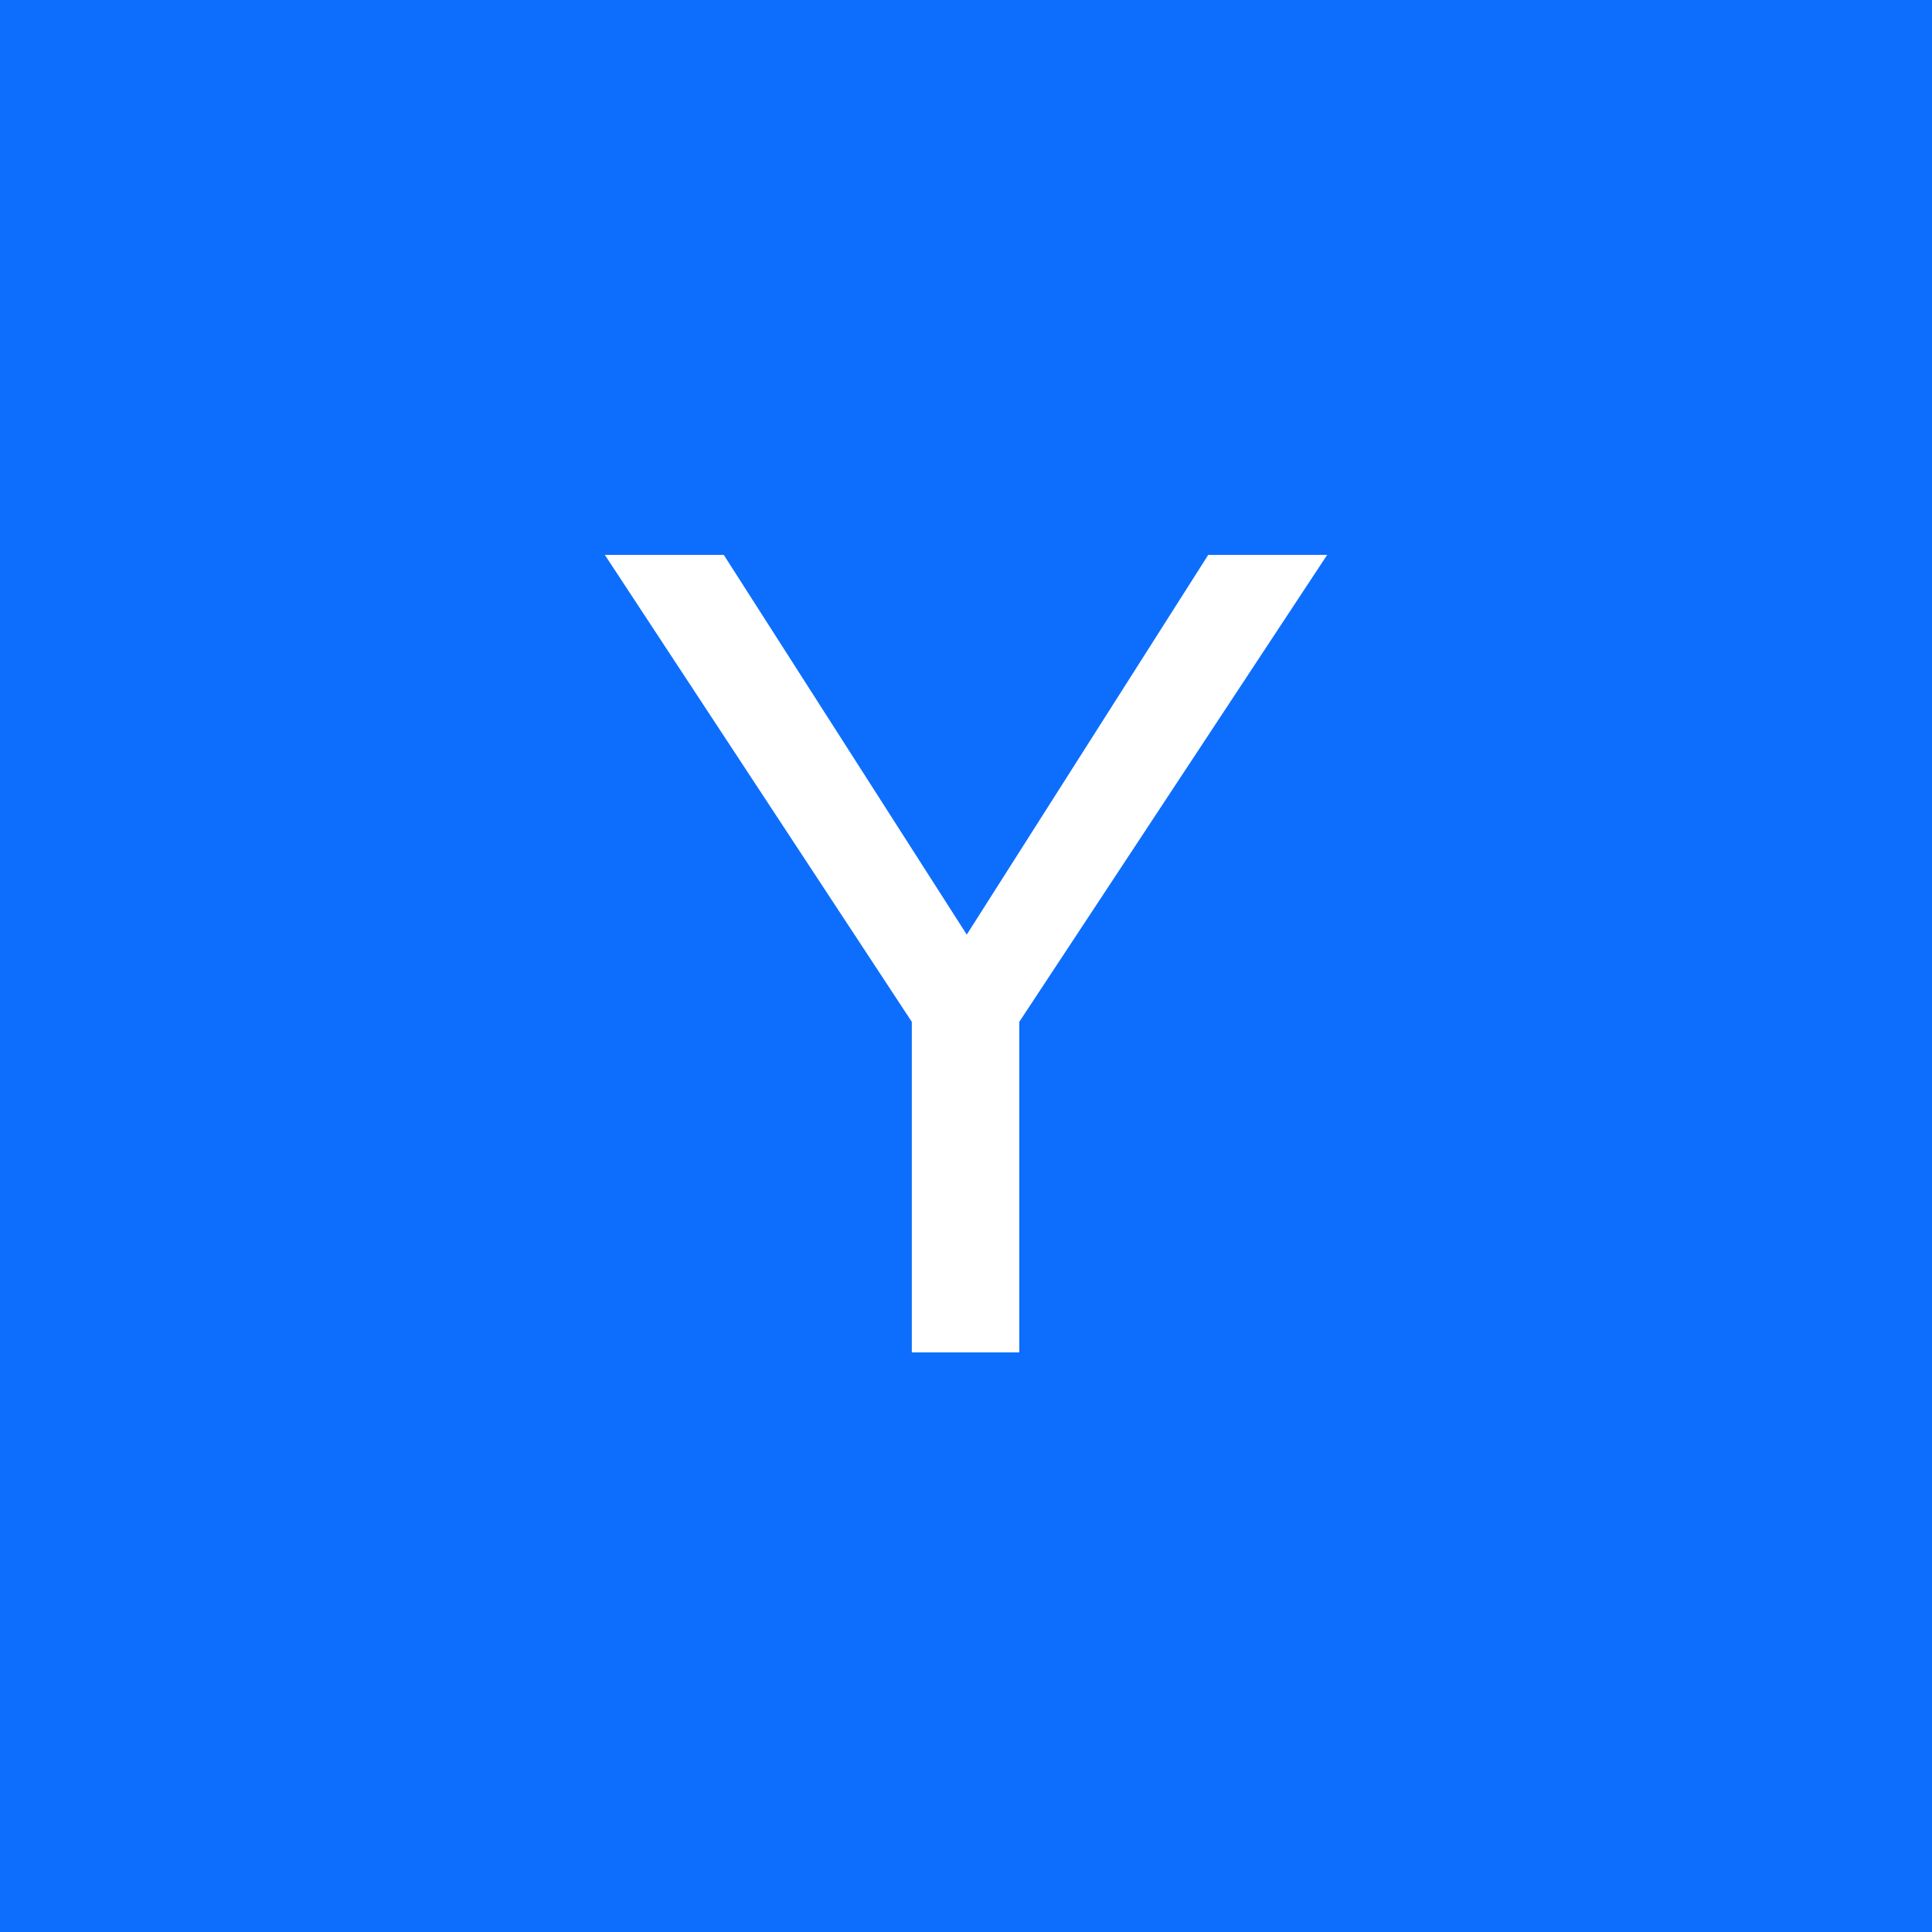
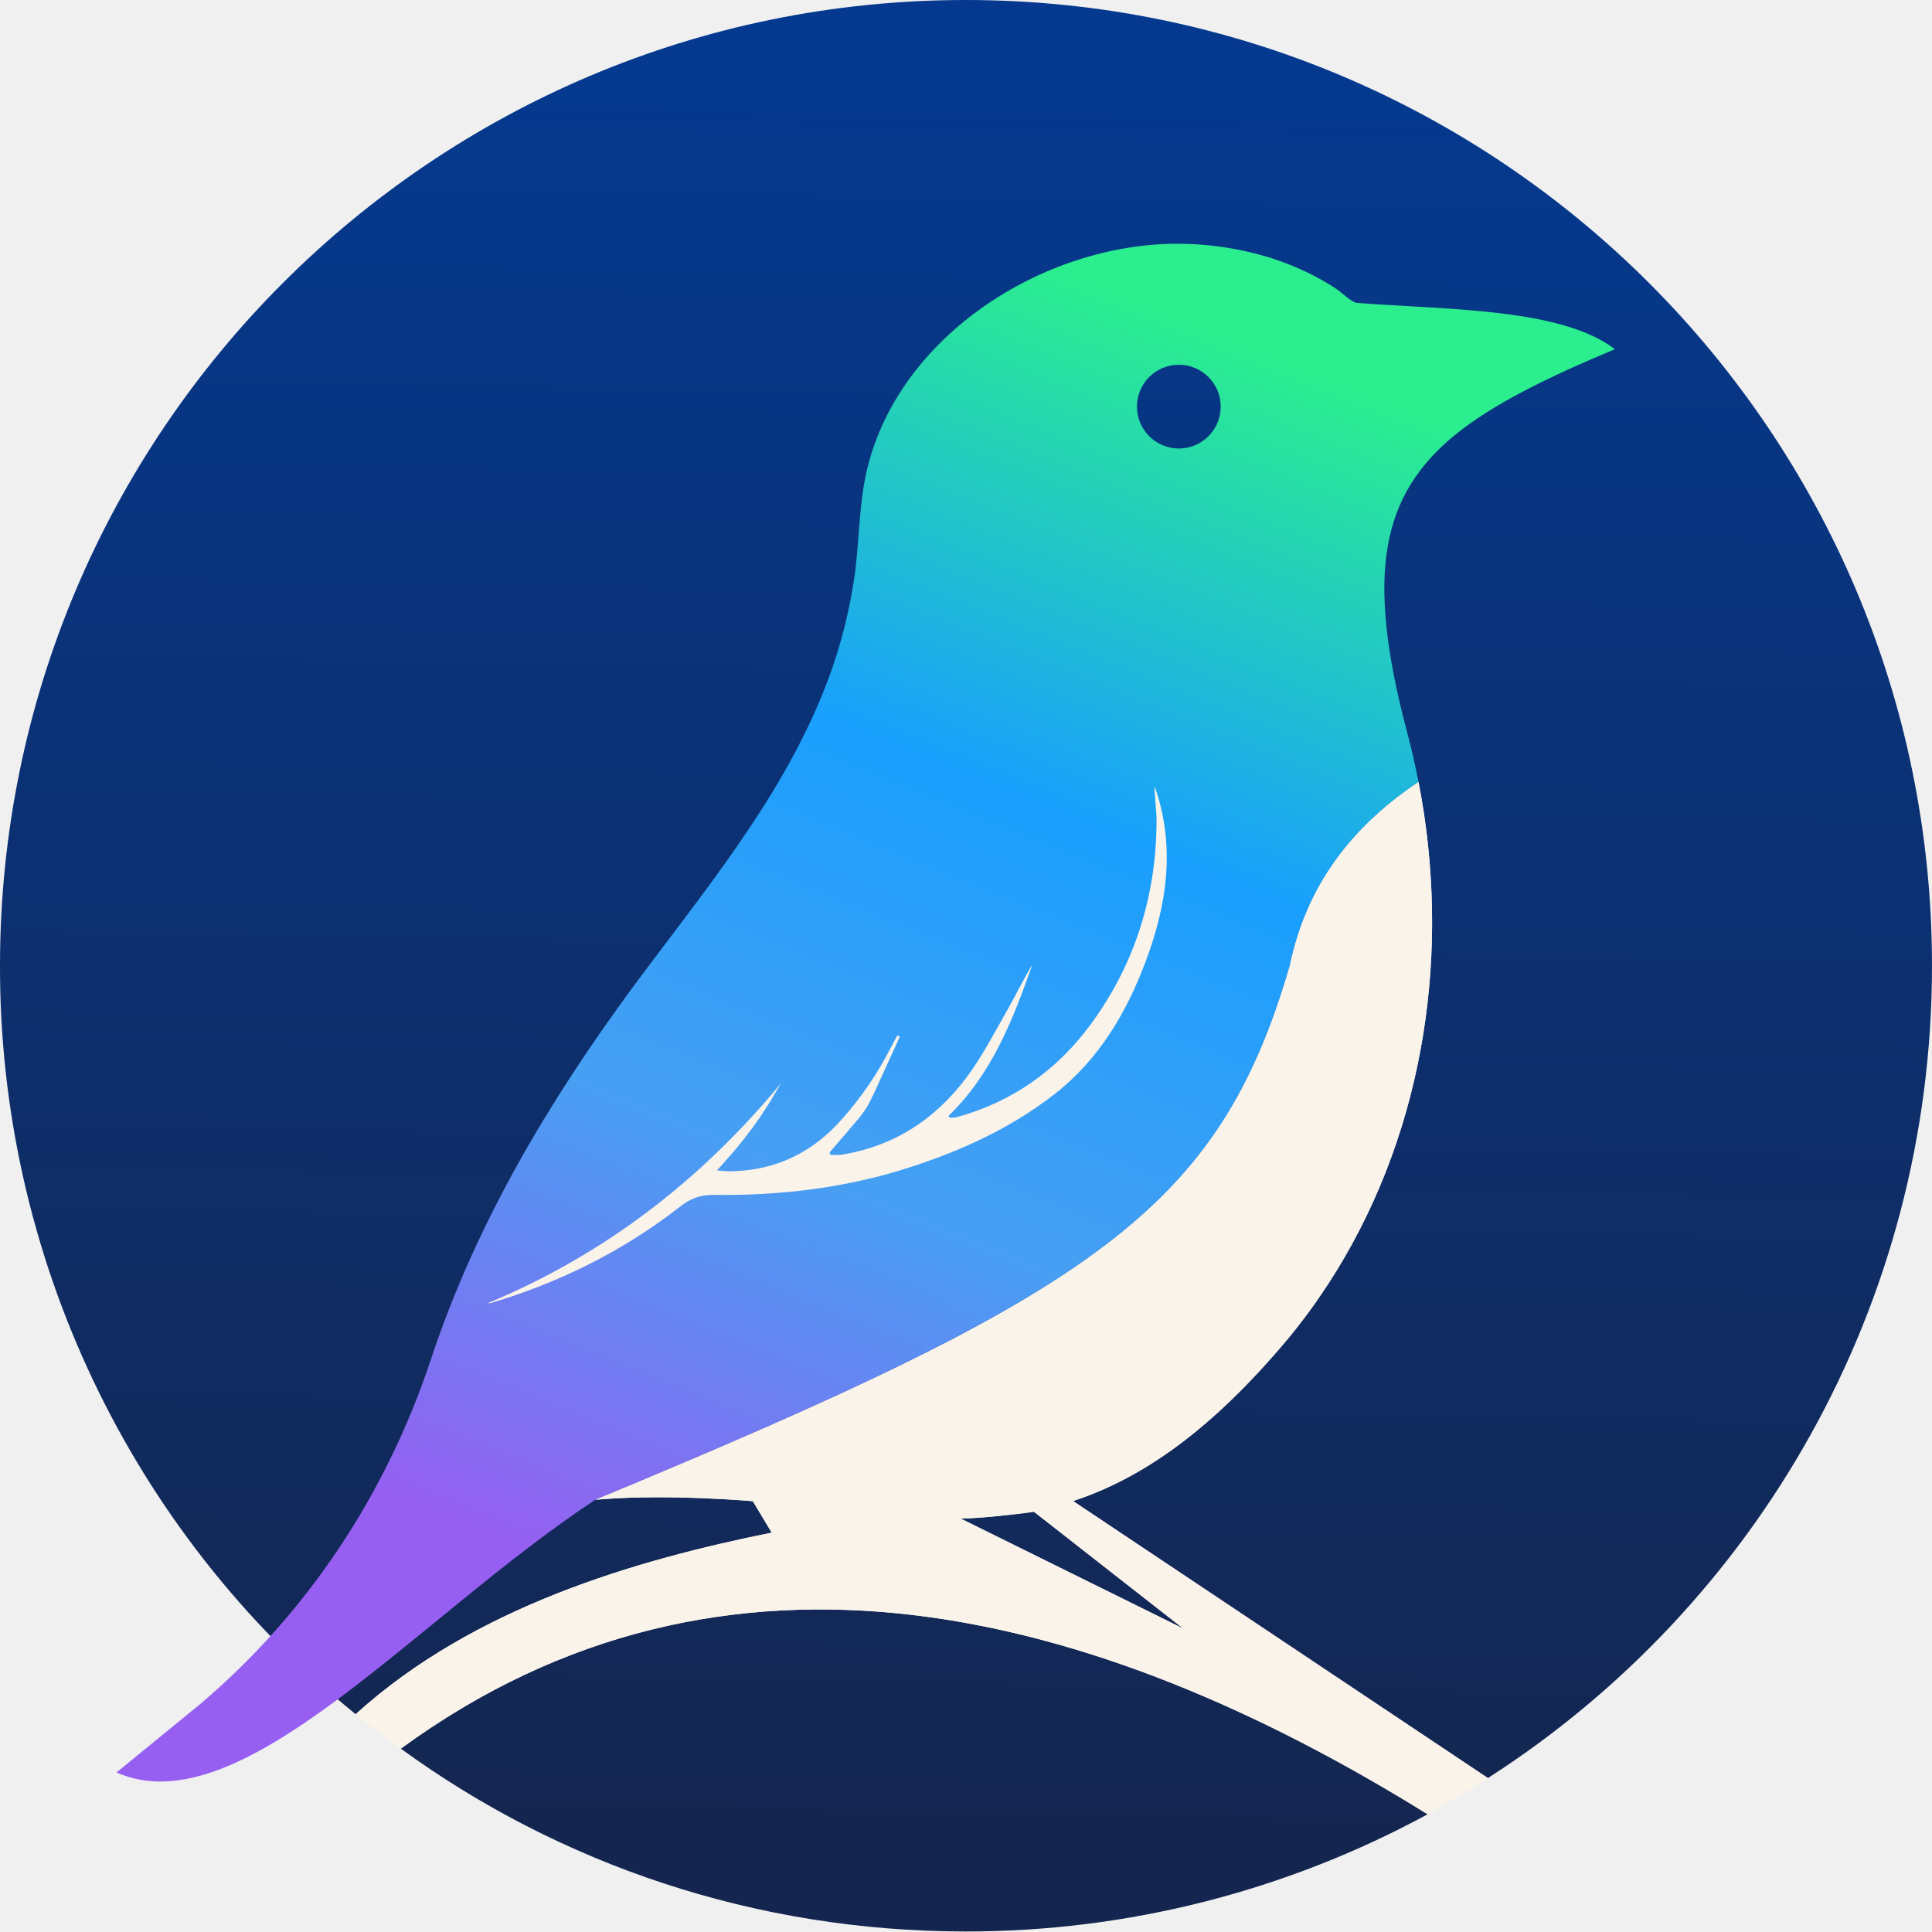
- <svg xmlns="http://www.w3.org/2000/svg" viewBox="0 0 100 100">
-   <rect width="100" height="100" fill="#0d6efd" />
-   <text x="50" y="70" font-size="60" text-anchor="middle" fill="white" font-family="Arial, sans-serif">Y</text>
+ <svg xmlns="http://www.w3.org/2000/svg" xmlns:xlink="http://www.w3.org/1999/xlink" id="图层_1" data-name="图层 1" viewBox="0 0 950.26 950">
+   <defs>
+     <style>.cls-1{fill:url(#未命名的渐变_46);}.cls-2{fill:url(#未命名的渐变_34);}.cls-3{fill:#faf3e9;}.cls-4{fill:url(#未命名的渐变_46-2);}.cls-5{fill:url(#未命名的渐变_46-3);}</style>
+     <linearGradient id="未命名的渐变_46" x1="482.75" y1="34.96" x2="467.81" y2="897.56" gradientUnits="userSpaceOnUse">
+       <stop offset="0" stop-color="#05398f" />
+       <stop offset="1" stop-color="#142650" />
+     </linearGradient>
+     <linearGradient id="未命名的渐变_34" x1="574.38" y1="155.97" x2="317.92" y2="787.26" gradientUnits="userSpaceOnUse">
+       <stop offset="0" stop-color="#2bee8f" />
+       <stop offset="0.36" stop-color="#199ffd" />
+       <stop offset="0.67" stop-color="#479ff3" />
+       <stop offset="1" stop-color="#965ff1" />
+     </linearGradient>
+     <linearGradient id="未命名的渐变_46-2" x1="539.92" y1="35.95" x2="524.98" y2="898.55" xlink:href="#未命名的渐变_46" />
+     <linearGradient id="未命名的渐变_46-3" x1="464.23" y1="34.64" x2="449.29" y2="897.24" xlink:href="#未命名的渐变_46" />
+   </defs>
+   <g id="图层_7" data-name="图层 7">
+     <path class="cls-1" d="M950.26,475C950.26,212.76,737.49,0,475,0,212.76,0,0,212.76,0,475A473.2,473.2,0,0,0,174.57,842.85l.36.29c58.11-52.71,137.65-75.79,204.63-89.29l-9.29-15.48s-40.17-3.57-73.72-1l-3.74.32C537.87,636,599.27,595.53,634.35,475.05c9-43.54,34.5-71.13,63.35-90.46,16.1,82.87,3.25,169.54-40.38,240.52h0q-4.09,6.64-8.55,13.1c-.58.86-1.19,1.72-1.79,2.58h0q-5,7.07-10.42,13.91l-2.19,2.71c-38.3,46-72.52,69.55-105.94,80.66l-.53.28,203.93,136.2c.35-.24.72-.46,1.07-.7C863.61,789.53,950.26,642.39,950.26,475Z" />
+   </g>
+   <g id="图层_6" data-name="图层 6">
+     <path class="cls-2" d="M667.36,149c-2.58-.26-8-5.67-10.58-7.22a121.17,121.17,0,0,0-11.6-6.7,141.89,141.89,0,0,0-22.71-9,156,156,0,0,0-43.84-6.2C513.1,120.11,442.18,165,426.44,231c-4.39,18.58-3.62,37.66-6.72,56.24a245.1,245.1,0,0,1-15.21,54.17c-21.67,53.4-59.33,98.28-93.12,143.94-41.53,56.49-77.13,116.07-99.32,182.89-21.92,66.28-60.87,125.36-114,170.24L57.3,871.79c61.3,27.11,147.17-75.95,235.51-134.14C537.87,636,599.27,595.53,634.35,475.05c9-43.54,34.5-71.13,63.35-90.46q-2.36-12.24-5.58-24.32c-20.64-77.9-12.9-116.6,23.73-146.52,18.58-15,44.64-27.86,78.43-42C768,151.58,712,152.36,667.36,149Zm-87.55,71.6a20.6,20.6,0,1,1,20.6-20.6A20.61,20.61,0,0,1,579.81,220.6Z" />
+   </g>
+   <g id="图层_5" data-name="图层 5">
+     <path class="cls-3" d="M239.85,641C297.12,617.19,344.51,580.69,384,533c-2.11,3.55-4.14,7.16-6.36,10.64-2.35,3.7-4.8,7.34-7.39,10.88s-5.3,7-8.1,10.35-5.74,6.55-9.5,10.82c3,.19,4.9.46,6.82.42,22.38-.42,40.69-9.43,55.22-26.31A165.64,165.64,0,0,0,438,515.57c1.06-2.12,2.24-4.18,3.36-6.27l1.21.59c-3,6.59-6,13.18-9,19.76-2.19,4.74-4.24,9.56-6.75,14.13a52.72,52.72,0,0,1-5.89,8c-4.23,5.07-8.58,10-12.89,15,.16.43.31.85.46,1.28a37.07,37.07,0,0,0,5.17-.07c26-4.12,46.5-17.55,61.93-38.33,7.59-10.21,13.48-21.71,19.83-32.81,4.22-7.39,7.87-15.1,12.33-22.37-9.59,27.08-19.86,53.78-41.29,74.42l.76.89a17.46,17.46,0,0,0,3.25-.27C497.89,542,520,526.34,536.65,503.6c21.57-29.46,32-62.91,32.21-99.47,0-5.75-.9-11.5-1-17.4.35.93.73,1.85,1,2.8,9,28.12,5,55.38-5,82.4-9.64,26-23.19,49.14-45.45,66.43-21.06,16.36-44.87,27.28-70.06,35.51-31.7,10.37-64.31,14.28-97.52,13.85a24.32,24.32,0,0,0-16.23,5.69c-28,21.81-59.23,37.41-93.24,47.49A6.8,6.8,0,0,1,239.85,641Z" />
+   </g>
+   <g id="图层_4" data-name="图层 4">
+     <path class="cls-4" d="M505.16,744a.16.16,0,0,0-.09,0c-6.44.83-20.51,2.51-30.62,2.82l-1,0-1.27,0,.2,0,109.63,54.17-73.52-57.54S507.26,743.71,505.16,744Z" />
+   </g>
+   <g id="图层_3" data-name="图层 3">
+     <path class="cls-5" d="M197.15,860.08C275.2,916.89,371.27,950,475,950a475,475,0,0,0,227.16-57.64C538.44,790.71,357.06,743.21,197.15,860.08Z" />
+   </g>
+   <g id="图层_2" data-name="图层 2">
+     <path class="cls-3" d="M528.41,738.09c33.42-11.11,67.64-34.63,105.94-80.66l2.19-2.71Q642,647.88,647,640.81h0c.6-.86,1.21-1.72,1.79-2.58q4.46-6.45,8.55-13.1h0c43.63-71,56.48-157.65,40.38-240.52-28.85,19.33-54.34,46.92-63.35,90.46-35.08,120.48-96.48,161-341.54,262.6l3.74-.32c33.55-2.53,73.72,1,73.72,1l9.29,15.48c-67,13.5-146.52,36.58-204.63,89.29,7.06,5.79,14.12,11.33,21.43,16.37l.79.57c159.91-116.87,341.29-69.37,505,32.28l1.5-.8q14.43-7.78,28.15-17L527.88,738.37Zm53.64,63L472.42,746.89l-.2,0,1.27,0,1,0c10.11-.31,24.18-2,30.62-2.82a.16.16,0,0,1,.09,0c2.1-.26,3.37-.45,3.37-.45Z" />
+   </g>
</svg>
